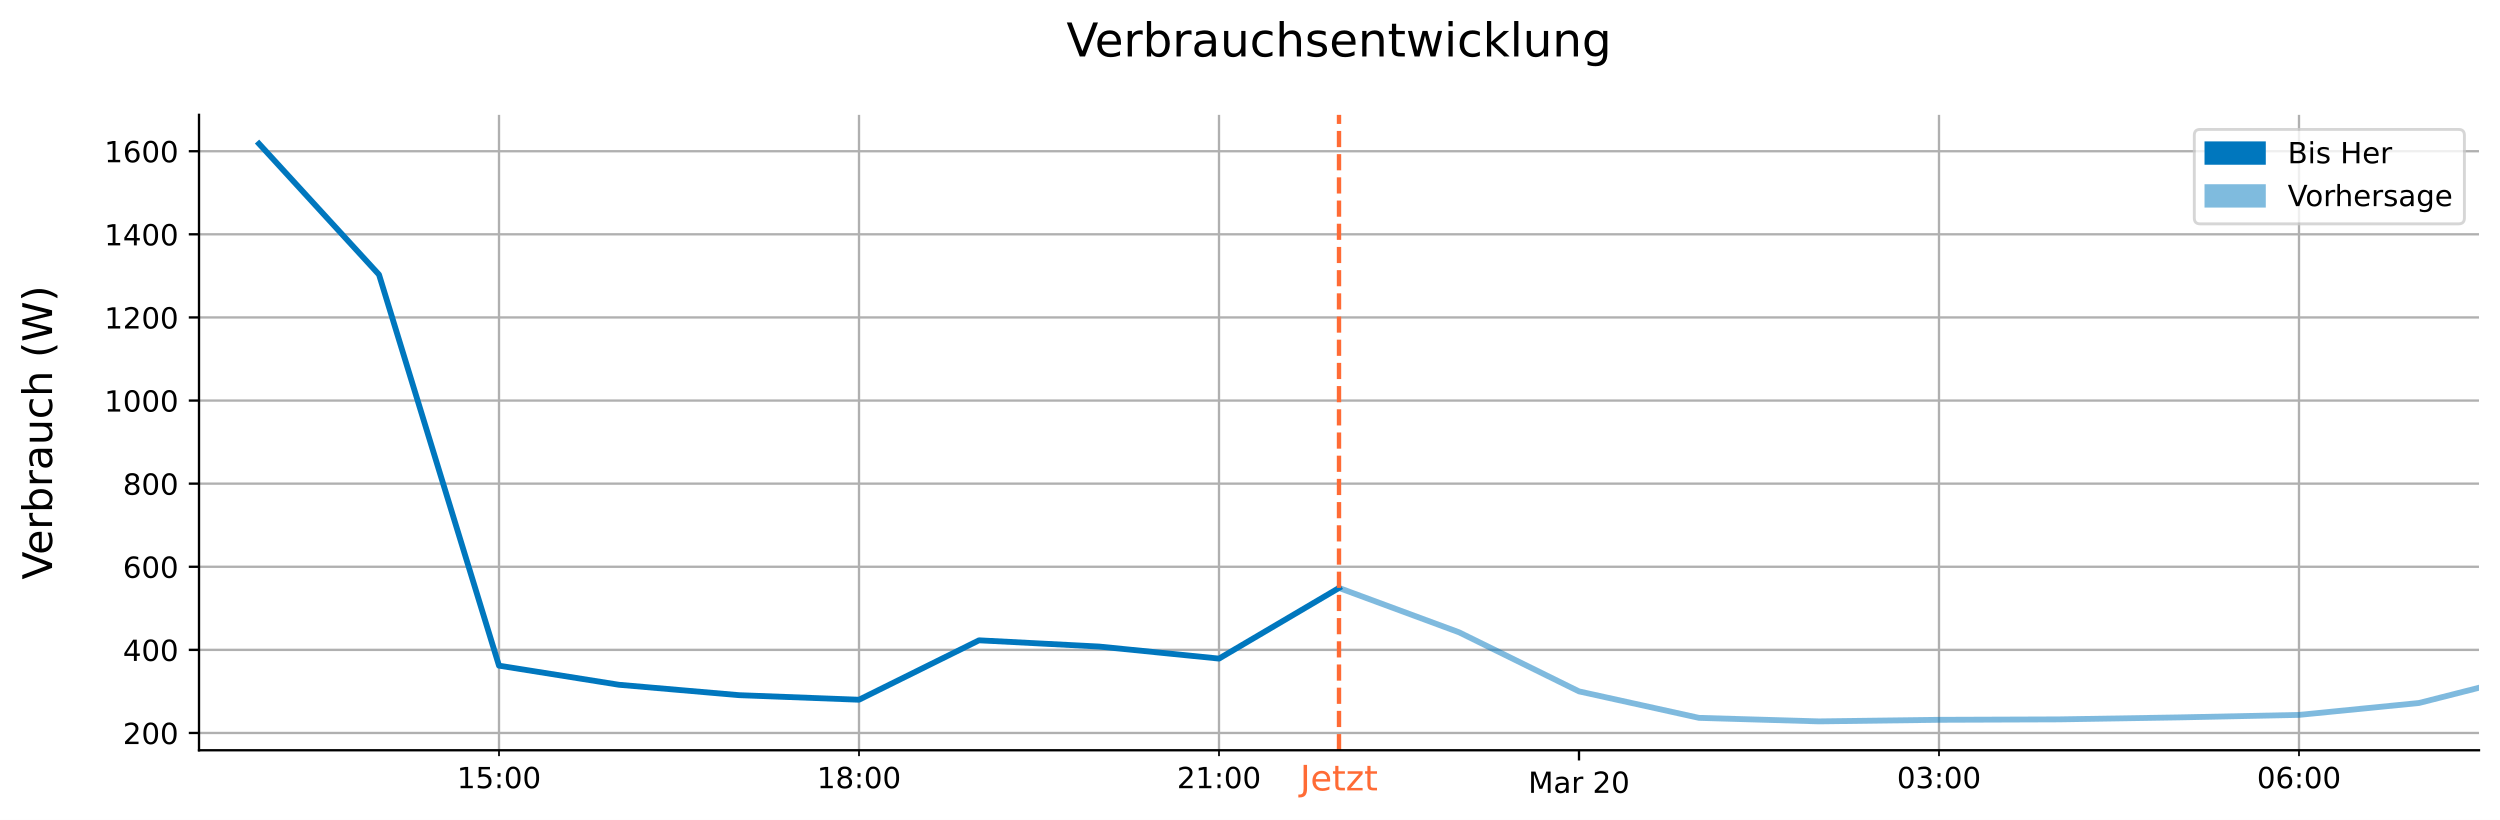
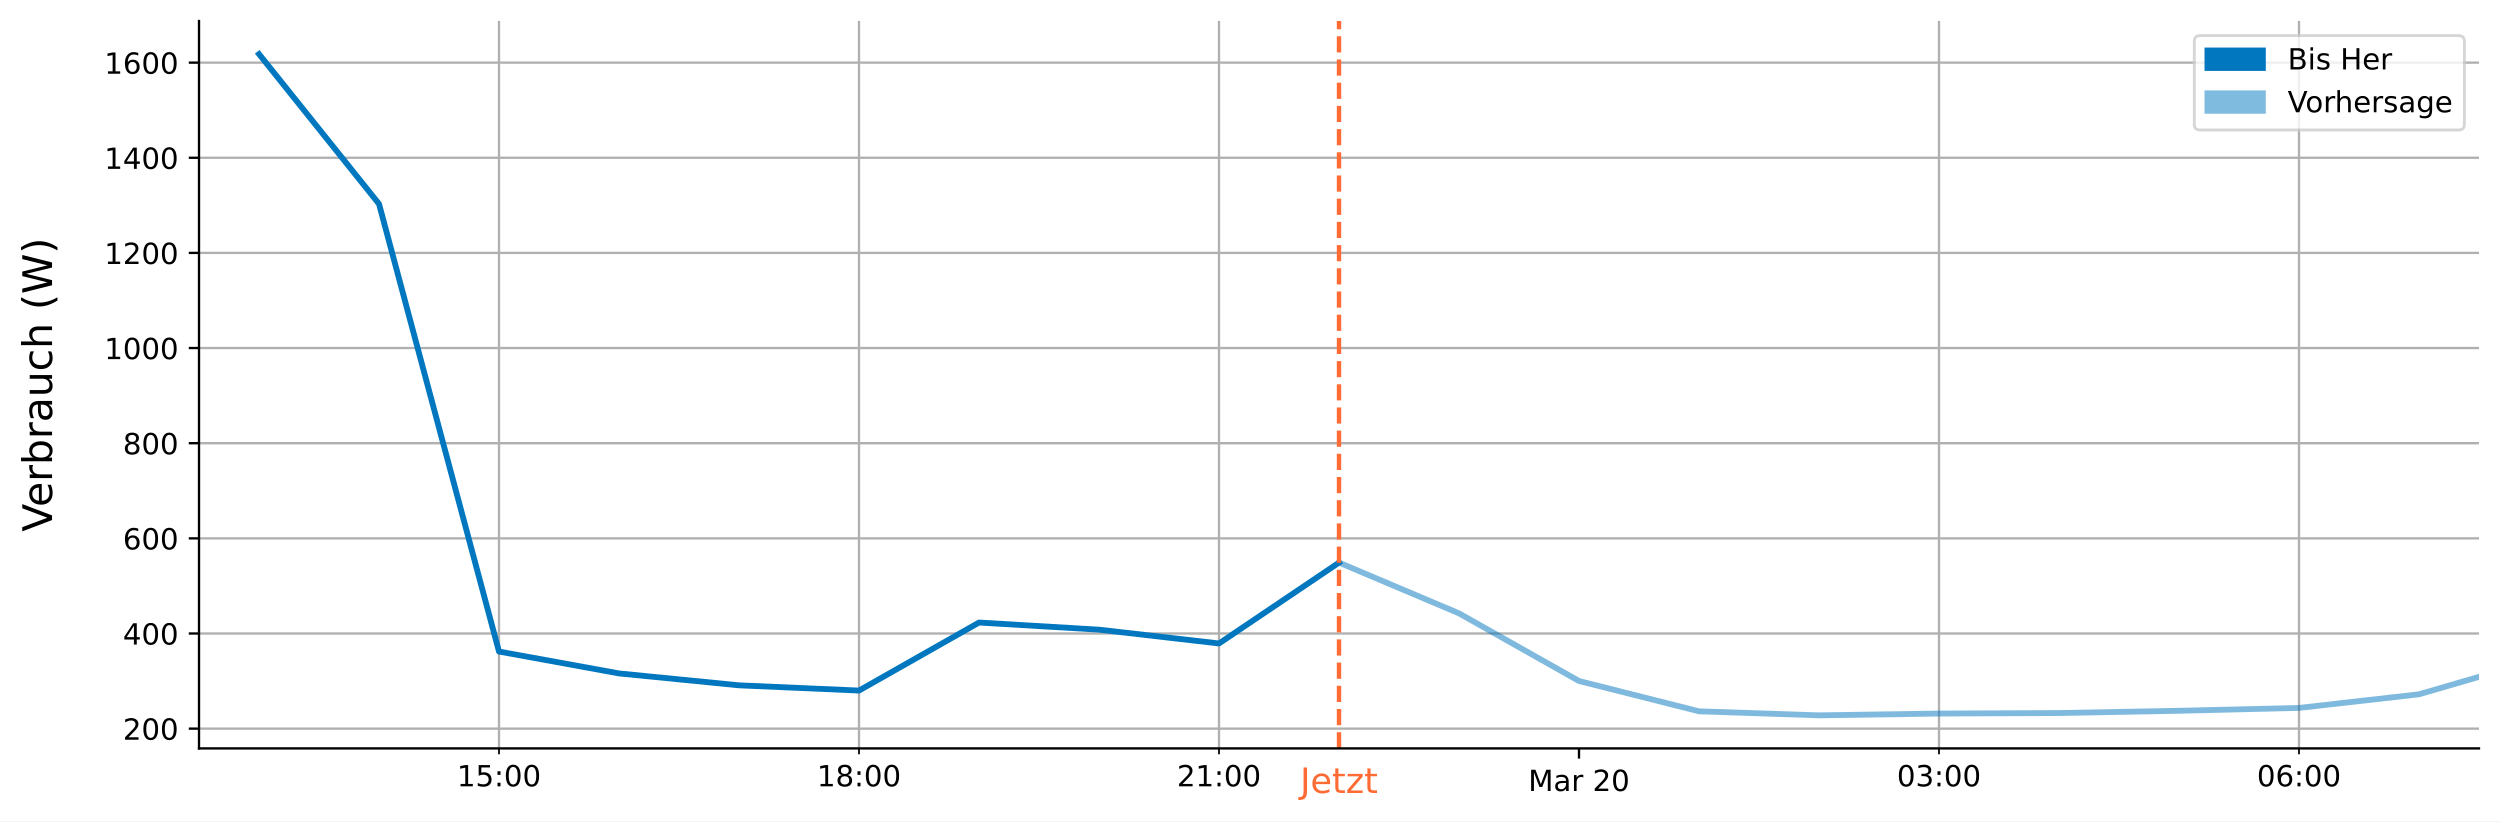
- <svg xmlns="http://www.w3.org/2000/svg" xmlns:xlink="http://www.w3.org/1999/xlink" width="856.739pt" height="280.991pt" viewBox="0 0 856.739 280.991" version="1.1">
+ <svg xmlns="http://www.w3.org/2000/svg" xmlns:xlink="http://www.w3.org/1999/xlink" width="856.739pt" height="281.448pt" viewBox="0 0 856.739 281.448" version="1.1">
  <defs>
    <style type="text/css">*{stroke-linejoin: round; stroke-linecap: butt}</style>
  </defs>
  <g id="figure_1">
    <g id="patch_1">
-       <path d="M 0 280.991  L 856.739 280.991  L 856.739 0  L 0 0  z " style="fill: #ffffff" />
+       <path d="M 0 281.448  L 856.739 281.448  L 856.739 0  L 0 0  z " style="fill: #ffffff" />
    </g>
    <g id="axes_1">
      <g id="patch_2">
-         <path d="M 68.199 257.113  L 849.539 257.113  L 849.539 39.358  L 68.199 39.358  z " style="fill: #ffffff" />
+         <path d="M 68.199 256.476  L 849.539 256.476  L 849.539 7.2  L 68.199 7.2  z " style="fill: #ffffff" />
      </g>
      <g id="matplotlib.axis_1">
        <g id="xtick_1">
          <g id="line2d_1">
            <defs>
-               <path id="mcb08a06482" d="M 0 0  L 0 3.5  " style="stroke: #000000; stroke-width: 0.8" />
-             </defs>
-             <g>
-               <use xlink:href="#mcb08a06482" x="541.116" y="257.113" style="stroke: #000000; stroke-width: 0.8" />
+               <path id="m1401cdac8c" d="M 0 0  L 0 3.5  " style="stroke: #000000; stroke-width: 0.8" />
+             </defs>
+             <g>
+               <use xlink:href="#m1401cdac8c" x="541.116" y="256.476" style="stroke: #000000; stroke-width: 0.8" />
            </g>
          </g>
          <g id="text_1">
-             <g transform="translate(523.7305 271.7115) scale(0.1 -0.1)">
+             <g transform="translate(523.7305 271.074) scale(0.1 -0.1)">
              <defs>
                <path id="DejaVuSans-4d" d="M 628 4666  L 1569 4666  L 2759 1491  L 3956 4666  L 4897 4666  L 4897 0  L 4281 0  L 4281 4097  L 3078 897  L 2444 897  L 1241 4097  L 1241 0  L 628 0  L 628 4666  z " transform="scale(0.015625)" />
                <path id="DejaVuSans-61" d="M 2194 1759  Q 1497 1759 1228 1600  Q 959 1441 959 1056  Q 959 750 1161 570  Q 1363 391 1709 391  Q 2188 391 2477 730  Q 2766 1069 2766 1631  L 2766 1759  L 2194 1759  z M 3341 1997  L 3341 0  L 2766 0  L 2766 531  Q 2569 213 2275 61  Q 1981 -91 1556 -91  Q 1019 -91 701 211  Q 384 513 384 1019  Q 384 1609 779 1909  Q 1175 2209 1959 2209  L 2766 2209  L 2766 2266  Q 2766 2663 2505 2880  Q 2244 3097 1772 3097  Q 1472 3097 1187 3025  Q 903 2953 641 2809  L 641 3341  Q 956 3463 1253 3523  Q 1550 3584 1831 3584  Q 2591 3584 2966 3190  Q 3341 2797 3341 1997  z " transform="scale(0.015625)" />
                <path id="DejaVuSans-72" d="M 2631 2963  Q 2534 3019 2420 3045  Q 2306 3072 2169 3072  Q 1681 3072 1420 2755  Q 1159 2438 1159 1844  L 1159 0  L 581 0  L 581 3500  L 1159 3500  L 1159 2956  Q 1341 3275 1631 3429  Q 1922 3584 2338 3584  Q 2397 3584 2469 3576  Q 2541 3569 2628 3553  L 2631 2963  z " transform="scale(0.015625)" />
                <path id="DejaVuSans-20" transform="scale(0.015625)" />
                <path id="DejaVuSans-32" d="M 1228 531  L 3431 531  L 3431 0  L 469 0  L 469 531  Q 828 903 1448 1529  Q 2069 2156 2228 2338  Q 2531 2678 2651 2914  Q 2772 3150 2772 3378  Q 2772 3750 2511 3984  Q 2250 4219 1831 4219  Q 1534 4219 1204 4116  Q 875 4013 500 3803  L 500 4441  Q 881 4594 1212 4672  Q 1544 4750 1819 4750  Q 2544 4750 2975 4387  Q 3406 4025 3406 3419  Q 3406 3131 3298 2873  Q 3191 2616 2906 2266  Q 2828 2175 2409 1742  Q 1991 1309 1228 531  z " transform="scale(0.015625)" />
                <path id="DejaVuSans-30" d="M 2034 4250  Q 1547 4250 1301 3770  Q 1056 3291 1056 2328  Q 1056 1369 1301 889  Q 1547 409 2034 409  Q 2525 409 2770 889  Q 3016 1369 3016 2328  Q 3016 3291 2770 3770  Q 2525 4250 2034 4250  z M 2034 4750  Q 2819 4750 3233 4129  Q 3647 3509 3647 2328  Q 3647 1150 3233 529  Q 2819 -91 2034 -91  Q 1250 -91 836 529  Q 422 1150 422 2328  Q 422 3509 836 4129  Q 1250 4750 2034 4750  z " transform="scale(0.015625)" />
              </defs>
              <use xlink:href="#DejaVuSans-4d" />
              <use xlink:href="#DejaVuSans-61" x="86.279" />
              <use xlink:href="#DejaVuSans-72" x="147.559" />
              <use xlink:href="#DejaVuSans-20" x="188.672" />
              <use xlink:href="#DejaVuSans-32" x="220.459" />
              <use xlink:href="#DejaVuSans-30" x="284.082" />
            </g>
          </g>
        </g>
        <g id="xtick_2">
          <g id="line2d_2">
-             <path d="M 171.007 257.113  L 171.007 39.358  " clip-path="url(#p13b07ef4dd)" style="fill: none; stroke: #b0b0b0; stroke-width: 0.8; stroke-linecap: square" />
+             <path d="M 171.007 256.476  L 171.007 7.2  " clip-path="url(#pba9320e046)" style="fill: none; stroke: #b0b0b0; stroke-width: 0.8; stroke-linecap: square" />
          </g>
          <g id="line2d_3">
            <defs>
-               <path id="m37082c5b58" d="M 0 0  L 0 2  " style="stroke: #000000; stroke-width: 0.6" />
-             </defs>
-             <g>
-               <use xlink:href="#m37082c5b58" x="171.007" y="257.113" style="stroke: #000000; stroke-width: 0.6" />
+               <path id="mb13da48b11" d="M 0 0  L 0 2  " style="stroke: #000000; stroke-width: 0.6" />
+             </defs>
+             <g>
+               <use xlink:href="#mb13da48b11" x="171.007" y="256.476" style="stroke: #000000; stroke-width: 0.6" />
            </g>
          </g>
          <g id="text_2">
-             <g transform="translate(156.5979 270.1115) scale(0.1 -0.1)">
+             <g transform="translate(156.5979 269.474) scale(0.1 -0.1)">
              <defs>
                <path id="DejaVuSans-31" d="M 794 531  L 1825 531  L 1825 4091  L 703 3866  L 703 4441  L 1819 4666  L 2450 4666  L 2450 531  L 3481 531  L 3481 0  L 794 0  L 794 531  z " transform="scale(0.015625)" />
                <path id="DejaVuSans-35" d="M 691 4666  L 3169 4666  L 3169 4134  L 1269 4134  L 1269 2991  Q 1406 3038 1543 3061  Q 1681 3084 1819 3084  Q 2600 3084 3056 2656  Q 3513 2228 3513 1497  Q 3513 744 3044 326  Q 2575 -91 1722 -91  Q 1428 -91 1123 -41  Q 819 9 494 109  L 494 744  Q 775 591 1075 516  Q 1375 441 1709 441  Q 2250 441 2565 725  Q 2881 1009 2881 1497  Q 2881 1984 2565 2268  Q 2250 2553 1709 2553  Q 1456 2553 1204 2497  Q 953 2441 691 2322  L 691 4666  z " transform="scale(0.015625)" />
                <path id="DejaVuSans-3a" d="M 750 794  L 1409 794  L 1409 0  L 750 0  L 750 794  z M 750 3309  L 1409 3309  L 1409 2516  L 750 2516  L 750 3309  z " transform="scale(0.015625)" />
              </defs>
              <use xlink:href="#DejaVuSans-31" />
              <use xlink:href="#DejaVuSans-35" x="63.623" />
              <use xlink:href="#DejaVuSans-3a" x="127.246" />
              <use xlink:href="#DejaVuSans-30" x="160.938" />
              <use xlink:href="#DejaVuSans-30" x="224.561" />
            </g>
          </g>
        </g>
        <g id="xtick_3">
          <g id="line2d_4">
-             <path d="M 294.377 257.113  L 294.377 39.358  " clip-path="url(#p13b07ef4dd)" style="fill: none; stroke: #b0b0b0; stroke-width: 0.8; stroke-linecap: square" />
+             <path d="M 294.377 256.476  L 294.377 7.2  " clip-path="url(#pba9320e046)" style="fill: none; stroke: #b0b0b0; stroke-width: 0.8; stroke-linecap: square" />
          </g>
          <g id="line2d_5">
            <g>
-               <use xlink:href="#m37082c5b58" x="294.377" y="257.113" style="stroke: #000000; stroke-width: 0.6" />
+               <use xlink:href="#mb13da48b11" x="294.377" y="256.476" style="stroke: #000000; stroke-width: 0.6" />
            </g>
          </g>
          <g id="text_3">
-             <g transform="translate(279.9674 270.1115) scale(0.1 -0.1)">
+             <g transform="translate(279.9674 269.474) scale(0.1 -0.1)">
              <defs>
                <path id="DejaVuSans-38" d="M 2034 2216  Q 1584 2216 1326 1975  Q 1069 1734 1069 1313  Q 1069 891 1326 650  Q 1584 409 2034 409  Q 2484 409 2743 651  Q 3003 894 3003 1313  Q 3003 1734 2745 1975  Q 2488 2216 2034 2216  z M 1403 2484  Q 997 2584 770 2862  Q 544 3141 544 3541  Q 544 4100 942 4425  Q 1341 4750 2034 4750  Q 2731 4750 3128 4425  Q 3525 4100 3525 3541  Q 3525 3141 3298 2862  Q 3072 2584 2669 2484  Q 3125 2378 3379 2068  Q 3634 1759 3634 1313  Q 3634 634 3220 271  Q 2806 -91 2034 -91  Q 1263 -91 848 271  Q 434 634 434 1313  Q 434 1759 690 2068  Q 947 2378 1403 2484  z M 1172 3481  Q 1172 3119 1398 2916  Q 1625 2713 2034 2713  Q 2441 2713 2670 2916  Q 2900 3119 2900 3481  Q 2900 3844 2670 4047  Q 2441 4250 2034 4250  Q 1625 4250 1398 4047  Q 1172 3844 1172 3481  z " transform="scale(0.015625)" />
              </defs>
              <use xlink:href="#DejaVuSans-31" />
              <use xlink:href="#DejaVuSans-38" x="63.623" />
              <use xlink:href="#DejaVuSans-3a" x="127.246" />
              <use xlink:href="#DejaVuSans-30" x="160.938" />
              <use xlink:href="#DejaVuSans-30" x="224.561" />
            </g>
          </g>
        </g>
        <g id="xtick_4">
          <g id="line2d_6">
-             <path d="M 417.746 257.113  L 417.746 39.358  " clip-path="url(#p13b07ef4dd)" style="fill: none; stroke: #b0b0b0; stroke-width: 0.8; stroke-linecap: square" />
+             <path d="M 417.746 256.476  L 417.746 7.2  " clip-path="url(#pba9320e046)" style="fill: none; stroke: #b0b0b0; stroke-width: 0.8; stroke-linecap: square" />
          </g>
          <g id="line2d_7">
            <g>
-               <use xlink:href="#m37082c5b58" x="417.746" y="257.113" style="stroke: #000000; stroke-width: 0.6" />
+               <use xlink:href="#mb13da48b11" x="417.746" y="256.476" style="stroke: #000000; stroke-width: 0.6" />
            </g>
          </g>
          <g id="text_4">
-             <g transform="translate(403.3368 270.1115) scale(0.1 -0.1)">
+             <g transform="translate(403.3368 269.474) scale(0.1 -0.1)">
              <use xlink:href="#DejaVuSans-32" />
              <use xlink:href="#DejaVuSans-31" x="63.623" />
              <use xlink:href="#DejaVuSans-3a" x="127.246" />
              <use xlink:href="#DejaVuSans-30" x="160.938" />
              <use xlink:href="#DejaVuSans-30" x="224.561" />
            </g>
          </g>
        </g>
        <g id="xtick_5">
          <g id="line2d_8">
-             <path d="M 664.485 257.113  L 664.485 39.358  " clip-path="url(#p13b07ef4dd)" style="fill: none; stroke: #b0b0b0; stroke-width: 0.8; stroke-linecap: square" />
+             <path d="M 664.485 256.476  L 664.485 7.2  " clip-path="url(#pba9320e046)" style="fill: none; stroke: #b0b0b0; stroke-width: 0.8; stroke-linecap: square" />
          </g>
          <g id="line2d_9">
            <g>
-               <use xlink:href="#m37082c5b58" x="664.485" y="257.113" style="stroke: #000000; stroke-width: 0.6" />
+               <use xlink:href="#mb13da48b11" x="664.485" y="256.476" style="stroke: #000000; stroke-width: 0.6" />
            </g>
          </g>
          <g id="text_5">
-             <g transform="translate(650.0758 270.1115) scale(0.1 -0.1)">
+             <g transform="translate(650.0758 269.474) scale(0.1 -0.1)">
              <defs>
                <path id="DejaVuSans-33" d="M 2597 2516  Q 3050 2419 3304 2112  Q 3559 1806 3559 1356  Q 3559 666 3084 287  Q 2609 -91 1734 -91  Q 1441 -91 1130 -33  Q 819 25 488 141  L 488 750  Q 750 597 1062 519  Q 1375 441 1716 441  Q 2309 441 2620 675  Q 2931 909 2931 1356  Q 2931 1769 2642 2001  Q 2353 2234 1838 2234  L 1294 2234  L 1294 2753  L 1863 2753  Q 2328 2753 2575 2939  Q 2822 3125 2822 3475  Q 2822 3834 2567 4026  Q 2313 4219 1838 4219  Q 1578 4219 1281 4162  Q 984 4106 628 3988  L 628 4550  Q 988 4650 1302 4700  Q 1616 4750 1894 4750  Q 2613 4750 3031 4423  Q 3450 4097 3450 3541  Q 3450 3153 3228 2886  Q 3006 2619 2597 2516  z " transform="scale(0.015625)" />
              </defs>
              <use xlink:href="#DejaVuSans-30" />
              <use xlink:href="#DejaVuSans-33" x="63.623" />
              <use xlink:href="#DejaVuSans-3a" x="127.246" />
              <use xlink:href="#DejaVuSans-30" x="160.938" />
              <use xlink:href="#DejaVuSans-30" x="224.561" />
            </g>
          </g>
        </g>
        <g id="xtick_6">
          <g id="line2d_10">
-             <path d="M 787.855 257.113  L 787.855 39.358  " clip-path="url(#p13b07ef4dd)" style="fill: none; stroke: #b0b0b0; stroke-width: 0.8; stroke-linecap: square" />
+             <path d="M 787.855 256.476  L 787.855 7.2  " clip-path="url(#pba9320e046)" style="fill: none; stroke: #b0b0b0; stroke-width: 0.8; stroke-linecap: square" />
          </g>
          <g id="line2d_11">
            <g>
-               <use xlink:href="#m37082c5b58" x="787.855" y="257.113" style="stroke: #000000; stroke-width: 0.6" />
+               <use xlink:href="#mb13da48b11" x="787.855" y="256.476" style="stroke: #000000; stroke-width: 0.6" />
            </g>
          </g>
          <g id="text_6">
-             <g transform="translate(773.4453 270.1115) scale(0.1 -0.1)">
+             <g transform="translate(773.4453 269.474) scale(0.1 -0.1)">
              <defs>
                <path id="DejaVuSans-36" d="M 2113 2584  Q 1688 2584 1439 2293  Q 1191 2003 1191 1497  Q 1191 994 1439 701  Q 1688 409 2113 409  Q 2538 409 2786 701  Q 3034 994 3034 1497  Q 3034 2003 2786 2293  Q 2538 2584 2113 2584  z M 3366 4563  L 3366 3988  Q 3128 4100 2886 4159  Q 2644 4219 2406 4219  Q 1781 4219 1451 3797  Q 1122 3375 1075 2522  Q 1259 2794 1537 2939  Q 1816 3084 2150 3084  Q 2853 3084 3261 2657  Q 3669 2231 3669 1497  Q 3669 778 3244 343  Q 2819 -91 2113 -91  Q 1303 -91 875 529  Q 447 1150 447 2328  Q 447 3434 972 4092  Q 1497 4750 2381 4750  Q 2619 4750 2861 4703  Q 3103 4656 3366 4563  z " transform="scale(0.015625)" />
              </defs>
              <use xlink:href="#DejaVuSans-30" />
              <use xlink:href="#DejaVuSans-36" x="63.623" />
              <use xlink:href="#DejaVuSans-3a" x="127.246" />
              <use xlink:href="#DejaVuSans-30" x="160.938" />
              <use xlink:href="#DejaVuSans-30" x="224.561" />
            </g>
          </g>
        </g>
      </g>
      <g id="matplotlib.axis_2">
        <g id="ytick_1">
          <g id="line2d_12">
-             <path d="M 68.199 251.189  L 849.539 251.189  " clip-path="url(#p13b07ef4dd)" style="fill: none; stroke: #b0b0b0; stroke-width: 0.8; stroke-linecap: square" />
+             <path d="M 68.199 249.694  L 849.539 249.694  " clip-path="url(#pba9320e046)" style="fill: none; stroke: #b0b0b0; stroke-width: 0.8; stroke-linecap: square" />
          </g>
          <g id="line2d_13">
            <defs>
-               <path id="m47f213795e" d="M 0 0  L -3.5 0  " style="stroke: #000000; stroke-width: 0.8" />
-             </defs>
-             <g>
-               <use xlink:href="#m47f213795e" x="68.199" y="251.189" style="stroke: #000000; stroke-width: 0.8" />
+               <path id="m5e7cf101d6" d="M 0 0  L -3.5 0  " style="stroke: #000000; stroke-width: 0.8" />
+             </defs>
+             <g>
+               <use xlink:href="#m5e7cf101d6" x="68.199" y="249.694" style="stroke: #000000; stroke-width: 0.8" />
            </g>
          </g>
          <g id="text_7">
-             <g transform="translate(42.11187 254.9881) scale(0.1 -0.1)">
+             <g transform="translate(42.11187 253.4931) scale(0.1 -0.1)">
              <use xlink:href="#DejaVuSans-32" />
              <use xlink:href="#DejaVuSans-30" x="63.623" />
              <use xlink:href="#DejaVuSans-30" x="127.246" />
            </g>
          </g>
        </g>
        <g id="ytick_2">
          <g id="line2d_14">
-             <path d="M 68.199 222.707  L 849.539 222.707  " clip-path="url(#p13b07ef4dd)" style="fill: none; stroke: #b0b0b0; stroke-width: 0.8; stroke-linecap: square" />
+             <path d="M 68.199 217.09  L 849.539 217.09  " clip-path="url(#pba9320e046)" style="fill: none; stroke: #b0b0b0; stroke-width: 0.8; stroke-linecap: square" />
          </g>
          <g id="line2d_15">
            <g>
-               <use xlink:href="#m47f213795e" x="68.199" y="222.707" style="stroke: #000000; stroke-width: 0.8" />
+               <use xlink:href="#m5e7cf101d6" x="68.199" y="217.09" style="stroke: #000000; stroke-width: 0.8" />
            </g>
          </g>
          <g id="text_8">
-             <g transform="translate(42.11187 226.5067) scale(0.1 -0.1)">
+             <g transform="translate(42.11187 220.889) scale(0.1 -0.1)">
              <defs>
                <path id="DejaVuSans-34" d="M 2419 4116  L 825 1625  L 2419 1625  L 2419 4116  z M 2253 4666  L 3047 4666  L 3047 1625  L 3713 1625  L 3713 1100  L 3047 1100  L 3047 0  L 2419 0  L 2419 1100  L 313 1100  L 313 1709  L 2253 4666  z " transform="scale(0.015625)" />
              </defs>
              <use xlink:href="#DejaVuSans-34" />
              <use xlink:href="#DejaVuSans-30" x="63.623" />
              <use xlink:href="#DejaVuSans-30" x="127.246" />
            </g>
          </g>
        </g>
        <g id="ytick_3">
          <g id="line2d_16">
-             <path d="M 68.199 194.226  L 849.539 194.226  " clip-path="url(#p13b07ef4dd)" style="fill: none; stroke: #b0b0b0; stroke-width: 0.8; stroke-linecap: square" />
+             <path d="M 68.199 184.486  L 849.539 184.486  " clip-path="url(#pba9320e046)" style="fill: none; stroke: #b0b0b0; stroke-width: 0.8; stroke-linecap: square" />
          </g>
          <g id="line2d_17">
            <g>
-               <use xlink:href="#m47f213795e" x="68.199" y="194.226" style="stroke: #000000; stroke-width: 0.8" />
+               <use xlink:href="#m5e7cf101d6" x="68.199" y="184.486" style="stroke: #000000; stroke-width: 0.8" />
            </g>
          </g>
          <g id="text_9">
-             <g transform="translate(42.11187 198.0252) scale(0.1 -0.1)">
+             <g transform="translate(42.11187 188.2849) scale(0.1 -0.1)">
              <use xlink:href="#DejaVuSans-36" />
              <use xlink:href="#DejaVuSans-30" x="63.623" />
              <use xlink:href="#DejaVuSans-30" x="127.246" />
            </g>
          </g>
        </g>
        <g id="ytick_4">
          <g id="line2d_18">
-             <path d="M 68.199 165.745  L 849.539 165.745  " clip-path="url(#p13b07ef4dd)" style="fill: none; stroke: #b0b0b0; stroke-width: 0.8; stroke-linecap: square" />
+             <path d="M 68.199 151.882  L 849.539 151.882  " clip-path="url(#pba9320e046)" style="fill: none; stroke: #b0b0b0; stroke-width: 0.8; stroke-linecap: square" />
          </g>
          <g id="line2d_19">
            <g>
-               <use xlink:href="#m47f213795e" x="68.199" y="165.745" style="stroke: #000000; stroke-width: 0.8" />
+               <use xlink:href="#m5e7cf101d6" x="68.199" y="151.882" style="stroke: #000000; stroke-width: 0.8" />
            </g>
          </g>
          <g id="text_10">
-             <g transform="translate(42.11187 169.5438) scale(0.1 -0.1)">
+             <g transform="translate(42.11187 155.6807) scale(0.1 -0.1)">
              <use xlink:href="#DejaVuSans-38" />
              <use xlink:href="#DejaVuSans-30" x="63.623" />
              <use xlink:href="#DejaVuSans-30" x="127.246" />
            </g>
          </g>
        </g>
        <g id="ytick_5">
          <g id="line2d_20">
-             <path d="M 68.199 137.263  L 849.539 137.263  " clip-path="url(#p13b07ef4dd)" style="fill: none; stroke: #b0b0b0; stroke-width: 0.8; stroke-linecap: square" />
+             <path d="M 68.199 119.277  L 849.539 119.277  " clip-path="url(#pba9320e046)" style="fill: none; stroke: #b0b0b0; stroke-width: 0.8; stroke-linecap: square" />
          </g>
          <g id="line2d_21">
            <g>
-               <use xlink:href="#m47f213795e" x="68.199" y="137.263" style="stroke: #000000; stroke-width: 0.8" />
+               <use xlink:href="#m5e7cf101d6" x="68.199" y="119.277" style="stroke: #000000; stroke-width: 0.8" />
            </g>
          </g>
          <g id="text_11">
-             <g transform="translate(35.74938 141.0623) scale(0.1 -0.1)">
+             <g transform="translate(35.74938 123.0766) scale(0.1 -0.1)">
              <use xlink:href="#DejaVuSans-31" />
              <use xlink:href="#DejaVuSans-30" x="63.623" />
              <use xlink:href="#DejaVuSans-30" x="127.246" />
              <use xlink:href="#DejaVuSans-30" x="190.869" />
            </g>
          </g>
        </g>
        <g id="ytick_6">
          <g id="line2d_22">
-             <path d="M 68.199 108.782  L 849.539 108.782  " clip-path="url(#p13b07ef4dd)" style="fill: none; stroke: #b0b0b0; stroke-width: 0.8; stroke-linecap: square" />
+             <path d="M 68.199 86.673  L 849.539 86.673  " clip-path="url(#pba9320e046)" style="fill: none; stroke: #b0b0b0; stroke-width: 0.8; stroke-linecap: square" />
          </g>
          <g id="line2d_23">
            <g>
-               <use xlink:href="#m47f213795e" x="68.199" y="108.782" style="stroke: #000000; stroke-width: 0.8" />
+               <use xlink:href="#m5e7cf101d6" x="68.199" y="86.673" style="stroke: #000000; stroke-width: 0.8" />
            </g>
          </g>
          <g id="text_12">
-             <g transform="translate(35.74938 112.5809) scale(0.1 -0.1)">
+             <g transform="translate(35.74938 90.47252) scale(0.1 -0.1)">
              <use xlink:href="#DejaVuSans-31" />
              <use xlink:href="#DejaVuSans-32" x="63.623" />
              <use xlink:href="#DejaVuSans-30" x="127.246" />
              <use xlink:href="#DejaVuSans-30" x="190.869" />
            </g>
          </g>
        </g>
        <g id="ytick_7">
          <g id="line2d_24">
-             <path d="M 68.199 80.3  L 849.539 80.3  " clip-path="url(#p13b07ef4dd)" style="fill: none; stroke: #b0b0b0; stroke-width: 0.8; stroke-linecap: square" />
+             <path d="M 68.199 54.069  L 849.539 54.069  " clip-path="url(#pba9320e046)" style="fill: none; stroke: #b0b0b0; stroke-width: 0.8; stroke-linecap: square" />
          </g>
          <g id="line2d_25">
            <g>
-               <use xlink:href="#m47f213795e" x="68.199" y="80.3" style="stroke: #000000; stroke-width: 0.8" />
+               <use xlink:href="#m5e7cf101d6" x="68.199" y="54.069" style="stroke: #000000; stroke-width: 0.8" />
            </g>
          </g>
          <g id="text_13">
-             <g transform="translate(35.74938 84.09946) scale(0.1 -0.1)">
+             <g transform="translate(35.74938 57.86841) scale(0.1 -0.1)">
              <use xlink:href="#DejaVuSans-31" />
              <use xlink:href="#DejaVuSans-34" x="63.623" />
              <use xlink:href="#DejaVuSans-30" x="127.246" />
              <use xlink:href="#DejaVuSans-30" x="190.869" />
            </g>
          </g>
        </g>
        <g id="ytick_8">
          <g id="line2d_26">
-             <path d="M 68.199 51.819  L 849.539 51.819  " clip-path="url(#p13b07ef4dd)" style="fill: none; stroke: #b0b0b0; stroke-width: 0.8; stroke-linecap: square" />
+             <path d="M 68.199 21.465  L 849.539 21.465  " clip-path="url(#pba9320e046)" style="fill: none; stroke: #b0b0b0; stroke-width: 0.8; stroke-linecap: square" />
          </g>
          <g id="line2d_27">
            <g>
-               <use xlink:href="#m47f213795e" x="68.199" y="51.819" style="stroke: #000000; stroke-width: 0.8" />
+               <use xlink:href="#m5e7cf101d6" x="68.199" y="21.465" style="stroke: #000000; stroke-width: 0.8" />
            </g>
          </g>
          <g id="text_14">
-             <g transform="translate(35.74938 55.61803) scale(0.1 -0.1)">
+             <g transform="translate(35.74938 25.26429) scale(0.1 -0.1)">
              <use xlink:href="#DejaVuSans-31" />
              <use xlink:href="#DejaVuSans-36" x="63.623" />
              <use xlink:href="#DejaVuSans-30" x="127.246" />
              <use xlink:href="#DejaVuSans-30" x="190.869" />
            </g>
          </g>
        </g>
        <g id="text_15">
-           <g transform="translate(17.83781 198.6068) rotate(-90) scale(0.14 -0.14)">
+           <g transform="translate(17.83781 182.2093) rotate(-90) scale(0.14 -0.14)">
            <defs>
              <path id="DejaVuSans-56" d="M 1831 0  L 50 4666  L 709 4666  L 2188 738  L 3669 4666  L 4325 4666  L 2547 0  L 1831 0  z " transform="scale(0.015625)" />
              <path id="DejaVuSans-65" d="M 3597 1894  L 3597 1613  L 953 1613  Q 991 1019 1311 708  Q 1631 397 2203 397  Q 2534 397 2845 478  Q 3156 559 3463 722  L 3463 178  Q 3153 47 2828 -22  Q 2503 -91 2169 -91  Q 1331 -91 842 396  Q 353 884 353 1716  Q 353 2575 817 3079  Q 1281 3584 2069 3584  Q 2775 3584 3186 3129  Q 3597 2675 3597 1894  z M 3022 2063  Q 3016 2534 2758 2815  Q 2500 3097 2075 3097  Q 1594 3097 1305 2825  Q 1016 2553 972 2059  L 3022 2063  z " transform="scale(0.015625)" />
              <path id="DejaVuSans-62" d="M 3116 1747  Q 3116 2381 2855 2742  Q 2594 3103 2138 3103  Q 1681 3103 1420 2742  Q 1159 2381 1159 1747  Q 1159 1113 1420 752  Q 1681 391 2138 391  Q 2594 391 2855 752  Q 3116 1113 3116 1747  z M 1159 2969  Q 1341 3281 1617 3432  Q 1894 3584 2278 3584  Q 2916 3584 3314 3078  Q 3713 2572 3713 1747  Q 3713 922 3314 415  Q 2916 -91 2278 -91  Q 1894 -91 1617 61  Q 1341 213 1159 525  L 1159 0  L 581 0  L 581 4863  L 1159 4863  L 1159 2969  z " transform="scale(0.015625)" />
              <path id="DejaVuSans-75" d="M 544 1381  L 544 3500  L 1119 3500  L 1119 1403  Q 1119 906 1312 657  Q 1506 409 1894 409  Q 2359 409 2629 706  Q 2900 1003 2900 1516  L 2900 3500  L 3475 3500  L 3475 0  L 2900 0  L 2900 538  Q 2691 219 2414 64  Q 2138 -91 1772 -91  Q 1169 -91 856 284  Q 544 659 544 1381  z M 1991 3584  L 1991 3584  z " transform="scale(0.015625)" />
              <path id="DejaVuSans-63" d="M 3122 3366  L 3122 2828  Q 2878 2963 2633 3030  Q 2388 3097 2138 3097  Q 1578 3097 1268 2742  Q 959 2388 959 1747  Q 959 1106 1268 751  Q 1578 397 2138 397  Q 2388 397 2633 464  Q 2878 531 3122 666  L 3122 134  Q 2881 22 2623 -34  Q 2366 -91 2075 -91  Q 1284 -91 818 406  Q 353 903 353 1747  Q 353 2603 823 3093  Q 1294 3584 2113 3584  Q 2378 3584 2631 3529  Q 2884 3475 3122 3366  z " transform="scale(0.015625)" />
              <path id="DejaVuSans-68" d="M 3513 2113  L 3513 0  L 2938 0  L 2938 2094  Q 2938 2591 2744 2837  Q 2550 3084 2163 3084  Q 1697 3084 1428 2787  Q 1159 2491 1159 1978  L 1159 0  L 581 0  L 581 4863  L 1159 4863  L 1159 2956  Q 1366 3272 1645 3428  Q 1925 3584 2291 3584  Q 2894 3584 3203 3211  Q 3513 2838 3513 2113  z " transform="scale(0.015625)" />
              <path id="DejaVuSans-28" d="M 1984 4856  Q 1566 4138 1362 3434  Q 1159 2731 1159 2009  Q 1159 1288 1364 580  Q 1569 -128 1984 -844  L 1484 -844  Q 1016 -109 783 600  Q 550 1309 550 2009  Q 550 2706 781 3412  Q 1013 4119 1484 4856  L 1984 4856  z " transform="scale(0.015625)" />
              <path id="DejaVuSans-57" d="M 213 4666  L 850 4666  L 1831 722  L 2809 4666  L 3519 4666  L 4500 722  L 5478 4666  L 6119 4666  L 4947 0  L 4153 0  L 3169 4050  L 2175 0  L 1381 0  L 213 4666  z " transform="scale(0.015625)" />
              <path id="DejaVuSans-29" d="M 513 4856  L 1013 4856  Q 1481 4119 1714 3412  Q 1947 2706 1947 2009  Q 1947 1309 1714 600  Q 1481 -109 1013 -844  L 513 -844  Q 928 -128 1133 580  Q 1338 1288 1338 2009  Q 1338 2731 1133 3434  Q 928 4138 513 4856  z " transform="scale(0.015625)" />
            </defs>
            <use xlink:href="#DejaVuSans-56" />
            <use xlink:href="#DejaVuSans-65" x="60.658" />
            <use xlink:href="#DejaVuSans-72" x="122.182" />
            <use xlink:href="#DejaVuSans-62" x="163.295" />
            <use xlink:href="#DejaVuSans-72" x="226.771" />
            <use xlink:href="#DejaVuSans-61" x="267.885" />
            <use xlink:href="#DejaVuSans-75" x="329.164" />
            <use xlink:href="#DejaVuSans-63" x="392.543" />
            <use xlink:href="#DejaVuSans-68" x="447.523" />
            <use xlink:href="#DejaVuSans-20" x="510.902" />
            <use xlink:href="#DejaVuSans-28" x="542.689" />
            <use xlink:href="#DejaVuSans-57" x="581.703" />
            <use xlink:href="#DejaVuSans-29" x="680.58" />
          </g>
        </g>
      </g>
      <g id="line2d_28">
-         <path d="M 88.761 49.255  L 129.884 94.114  L 171.007 228.119  L 212.13 234.67  L 253.254 238.23  L 294.377 239.796  L 335.5 219.432  L 376.623 221.568  L 417.746 225.698  L 458.869 201.489  " clip-path="url(#p13b07ef4dd)" style="fill: none; stroke: #0077be; stroke-width: 2; stroke-linecap: square" />
+         <path d="M 88.761 18.531  L 129.884 69.882  L 171.007 223.285  L 212.13 230.783  L 253.254 234.859  L 294.377 236.652  L 335.5 213.34  L 376.623 215.786  L 417.746 220.513  L 458.869 192.8  " clip-path="url(#pba9320e046)" style="fill: none; stroke: #0077be; stroke-width: 2; stroke-linecap: square" />
      </g>
      <g id="line2d_29">
-         <path d="M 458.869 201.489  L 499.993 216.681  L 541.116 236.936  L 582.239 246.009  L 623.362 247.215  L 664.485 246.677  L 705.608 246.525  L 746.731 245.85  L 787.855 244.991  L 828.978 240.913  L 857.739 233.605  " clip-path="url(#p13b07ef4dd)" style="fill: none; stroke: #0077be; stroke-opacity: 0.5; stroke-width: 2; stroke-linecap: square" />
+         <path d="M 458.869 192.8  L 499.993 210.191  L 541.116 233.378  L 582.239 243.764  L 623.362 245.145  L 664.485 244.529  L 705.608 244.354  L 746.731 243.583  L 787.855 242.599  L 828.978 237.93  L 857.739 229.565  " clip-path="url(#pba9320e046)" style="fill: none; stroke: #0077be; stroke-opacity: 0.5; stroke-width: 2; stroke-linecap: square" />
      </g>
      <g id="line2d_30">
-         <path d="M 458.869 257.113  L 458.869 39.358  " clip-path="url(#p13b07ef4dd)" style="fill: none; stroke-dasharray: 5.55,2.4; stroke-dashoffset: 0; stroke: #ff6b35; stroke-width: 1.5" />
+         <path d="M 458.869 256.476  L 458.869 7.2  " clip-path="url(#pba9320e046)" style="fill: none; stroke-dasharray: 5.55,2.4; stroke-dashoffset: 0; stroke: #ff6b35; stroke-width: 1.5" />
      </g>
      <g id="patch_3">
-         <path d="M 68.199 257.113  L 68.199 39.358  " style="fill: none; stroke: #000000; stroke-width: 0.8; stroke-linejoin: miter; stroke-linecap: square" />
+         <path d="M 68.199 256.476  L 68.199 7.2  " style="fill: none; stroke: #000000; stroke-width: 0.8; stroke-linejoin: miter; stroke-linecap: square" />
      </g>
      <g id="patch_4">
-         <path d="M 68.199 257.113  L 849.539 257.113  " style="fill: none; stroke: #000000; stroke-width: 0.8; stroke-linejoin: miter; stroke-linecap: square" />
+         <path d="M 68.199 256.476  L 849.539 256.476  " style="fill: none; stroke: #000000; stroke-width: 0.8; stroke-linejoin: miter; stroke-linecap: square" />
      </g>
      <g id="text_16">
-         <g style="fill: #ff6b35" transform="translate(445.5541 270.8765) scale(0.12 -0.12)">
+         <g style="fill: #ff6b35" transform="translate(445.5541 271.752) scale(0.12 -0.12)">
          <defs>
            <path id="DejaVuSans-4a" d="M 628 4666  L 1259 4666  L 1259 325  Q 1259 -519 939 -900  Q 619 -1281 -91 -1281  L -331 -1281  L -331 -750  L -134 -750  Q 284 -750 456 -515  Q 628 -281 628 325  L 628 4666  z " transform="scale(0.015625)" />
            <path id="DejaVuSans-74" d="M 1172 4494  L 1172 3500  L 2356 3500  L 2356 3053  L 1172 3053  L 1172 1153  Q 1172 725 1289 603  Q 1406 481 1766 481  L 2356 481  L 2356 0  L 1766 0  Q 1100 0 847 248  Q 594 497 594 1153  L 594 3053  L 172 3053  L 172 3500  L 594 3500  L 594 4494  L 1172 4494  z " transform="scale(0.015625)" />
            <path id="DejaVuSans-7a" d="M 353 3500  L 3084 3500  L 3084 2975  L 922 459  L 3084 459  L 3084 0  L 275 0  L 275 525  L 2438 3041  L 353 3041  L 353 3500  z " transform="scale(0.015625)" />
          </defs>
          <use xlink:href="#DejaVuSans-4a" />
          <use xlink:href="#DejaVuSans-65" x="29.492" />
          <use xlink:href="#DejaVuSans-74" x="91.016" />
          <use xlink:href="#DejaVuSans-7a" x="130.225" />
          <use xlink:href="#DejaVuSans-74" x="182.715" />
        </g>
      </g>
-       <g id="text_17">
-         <g transform="translate(365.4631 19.3575) scale(0.16 -0.16)">
-           <defs>
-             <path id="DejaVuSans-73" d="M 2834 3397  L 2834 2853  Q 2591 2978 2328 3040  Q 2066 3103 1784 3103  Q 1356 3103 1142 2972  Q 928 2841 928 2578  Q 928 2378 1081 2264  Q 1234 2150 1697 2047  L 1894 2003  Q 2506 1872 2764 1633  Q 3022 1394 3022 966  Q 3022 478 2636 193  Q 2250 -91 1575 -91  Q 1294 -91 989 -36  Q 684 19 347 128  L 347 722  Q 666 556 975 473  Q 1284 391 1588 391  Q 1994 391 2212 530  Q 2431 669 2431 922  Q 2431 1156 2273 1281  Q 2116 1406 1581 1522  L 1381 1569  Q 847 1681 609 1914  Q 372 2147 372 2553  Q 372 3047 722 3315  Q 1072 3584 1716 3584  Q 2034 3584 2315 3537  Q 2597 3491 2834 3397  z " transform="scale(0.015625)" />
-             <path id="DejaVuSans-6e" d="M 3513 2113  L 3513 0  L 2938 0  L 2938 2094  Q 2938 2591 2744 2837  Q 2550 3084 2163 3084  Q 1697 3084 1428 2787  Q 1159 2491 1159 1978  L 1159 0  L 581 0  L 581 3500  L 1159 3500  L 1159 2956  Q 1366 3272 1645 3428  Q 1925 3584 2291 3584  Q 2894 3584 3203 3211  Q 3513 2838 3513 2113  z " transform="scale(0.015625)" />
-             <path id="DejaVuSans-77" d="M 269 3500  L 844 3500  L 1563 769  L 2278 3500  L 2956 3500  L 3675 769  L 4391 3500  L 4966 3500  L 4050 0  L 3372 0  L 2619 2869  L 1863 0  L 1184 0  L 269 3500  z " transform="scale(0.015625)" />
-             <path id="DejaVuSans-69" d="M 603 3500  L 1178 3500  L 1178 0  L 603 0  L 603 3500  z M 603 4863  L 1178 4863  L 1178 4134  L 603 4134  L 603 4863  z " transform="scale(0.015625)" />
-             <path id="DejaVuSans-6b" d="M 581 4863  L 1159 4863  L 1159 1991  L 2875 3500  L 3609 3500  L 1753 1863  L 3688 0  L 2938 0  L 1159 1709  L 1159 0  L 581 0  L 581 4863  z " transform="scale(0.015625)" />
-             <path id="DejaVuSans-6c" d="M 603 4863  L 1178 4863  L 1178 0  L 603 0  L 603 4863  z " transform="scale(0.015625)" />
-             <path id="DejaVuSans-67" d="M 2906 1791  Q 2906 2416 2648 2759  Q 2391 3103 1925 3103  Q 1463 3103 1205 2759  Q 947 2416 947 1791  Q 947 1169 1205 825  Q 1463 481 1925 481  Q 2391 481 2648 825  Q 2906 1169 2906 1791  z M 3481 434  Q 3481 -459 3084 -895  Q 2688 -1331 1869 -1331  Q 1566 -1331 1297 -1286  Q 1028 -1241 775 -1147  L 775 -588  Q 1028 -725 1275 -790  Q 1522 -856 1778 -856  Q 2344 -856 2625 -561  Q 2906 -266 2906 331  L 2906 616  Q 2728 306 2450 153  Q 2172 0 1784 0  Q 1141 0 747 490  Q 353 981 353 1791  Q 353 2603 747 3093  Q 1141 3584 1784 3584  Q 2172 3584 2450 3431  Q 2728 3278 2906 2969  L 2906 3500  L 3481 3500  L 3481 434  z " transform="scale(0.015625)" />
-           </defs>
-           <use xlink:href="#DejaVuSans-56" />
-           <use xlink:href="#DejaVuSans-65" x="60.658" />
-           <use xlink:href="#DejaVuSans-72" x="122.182" />
-           <use xlink:href="#DejaVuSans-62" x="163.295" />
-           <use xlink:href="#DejaVuSans-72" x="226.771" />
-           <use xlink:href="#DejaVuSans-61" x="267.885" />
-           <use xlink:href="#DejaVuSans-75" x="329.164" />
-           <use xlink:href="#DejaVuSans-63" x="392.543" />
-           <use xlink:href="#DejaVuSans-68" x="447.523" />
-           <use xlink:href="#DejaVuSans-73" x="510.902" />
-           <use xlink:href="#DejaVuSans-65" x="563.002" />
-           <use xlink:href="#DejaVuSans-6e" x="624.525" />
-           <use xlink:href="#DejaVuSans-74" x="687.904" />
-           <use xlink:href="#DejaVuSans-77" x="727.113" />
-           <use xlink:href="#DejaVuSans-69" x="808.9" />
-           <use xlink:href="#DejaVuSans-63" x="836.684" />
-           <use xlink:href="#DejaVuSans-6b" x="891.664" />
-           <use xlink:href="#DejaVuSans-6c" x="949.574" />
-           <use xlink:href="#DejaVuSans-75" x="977.357" />
-           <use xlink:href="#DejaVuSans-6e" x="1040.736" />
-           <use xlink:href="#DejaVuSans-67" x="1104.115" />
-         </g>
-       </g>
      <g id="legend_1">
        <g id="patch_5">
-           <path d="M 753.978 76.714  L 842.539 76.714  Q 844.539 76.714 844.539 74.714  L 844.539 46.358  Q 844.539 44.358 842.539 44.358  L 753.978 44.358  Q 751.978 44.358 751.978 46.358  L 751.978 74.714  Q 751.978 76.714 753.978 76.714  z " style="fill: #ffffff; opacity: 0.8; stroke: #cccccc; stroke-linejoin: miter" />
+           <path d="M 753.978 44.556  L 842.539 44.556  Q 844.539 44.556 844.539 42.556  L 844.539 14.2  Q 844.539 12.2 842.539 12.2  L 753.978 12.2  Q 751.978 12.2 751.978 14.2  L 751.978 42.556  Q 751.978 44.556 753.978 44.556  z " style="fill: #ffffff; opacity: 0.8; stroke: #cccccc; stroke-linejoin: miter" />
        </g>
        <g id="patch_6">
-           <path d="M 755.978 55.956  L 775.978 55.956  L 775.978 48.956  L 755.978 48.956  z " style="fill: #0077be; stroke: #0077be; stroke-linejoin: miter" />
-         </g>
-         <g id="text_18">
-           <g transform="translate(783.9784 55.95594) scale(0.1 -0.1)">
+           <path d="M 755.978 23.798  L 775.978 23.798  L 775.978 16.798  L 755.978 16.798  z " style="fill: #0077be; stroke: #0077be; stroke-linejoin: miter" />
+         </g>
+         <g id="text_17">
+           <g transform="translate(783.9784 23.79844) scale(0.1 -0.1)">
            <defs>
              <path id="DejaVuSans-42" d="M 1259 2228  L 1259 519  L 2272 519  Q 2781 519 3026 730  Q 3272 941 3272 1375  Q 3272 1813 3026 2020  Q 2781 2228 2272 2228  L 1259 2228  z M 1259 4147  L 1259 2741  L 2194 2741  Q 2656 2741 2882 2914  Q 3109 3088 3109 3444  Q 3109 3797 2882 3972  Q 2656 4147 2194 4147  L 1259 4147  z M 628 4666  L 2241 4666  Q 2963 4666 3353 4366  Q 3744 4066 3744 3513  Q 3744 3084 3544 2831  Q 3344 2578 2956 2516  Q 3422 2416 3680 2098  Q 3938 1781 3938 1306  Q 3938 681 3513 340  Q 3088 0 2303 0  L 628 0  L 628 4666  z " transform="scale(0.015625)" />
+               <path id="DejaVuSans-69" d="M 603 3500  L 1178 3500  L 1178 0  L 603 0  L 603 3500  z M 603 4863  L 1178 4863  L 1178 4134  L 603 4134  L 603 4863  z " transform="scale(0.015625)" />
+               <path id="DejaVuSans-73" d="M 2834 3397  L 2834 2853  Q 2591 2978 2328 3040  Q 2066 3103 1784 3103  Q 1356 3103 1142 2972  Q 928 2841 928 2578  Q 928 2378 1081 2264  Q 1234 2150 1697 2047  L 1894 2003  Q 2506 1872 2764 1633  Q 3022 1394 3022 966  Q 3022 478 2636 193  Q 2250 -91 1575 -91  Q 1294 -91 989 -36  Q 684 19 347 128  L 347 722  Q 666 556 975 473  Q 1284 391 1588 391  Q 1994 391 2212 530  Q 2431 669 2431 922  Q 2431 1156 2273 1281  Q 2116 1406 1581 1522  L 1381 1569  Q 847 1681 609 1914  Q 372 2147 372 2553  Q 372 3047 722 3315  Q 1072 3584 1716 3584  Q 2034 3584 2315 3537  Q 2597 3491 2834 3397  z " transform="scale(0.015625)" />
              <path id="DejaVuSans-48" d="M 628 4666  L 1259 4666  L 1259 2753  L 3553 2753  L 3553 4666  L 4184 4666  L 4184 0  L 3553 0  L 3553 2222  L 1259 2222  L 1259 0  L 628 0  L 628 4666  z " transform="scale(0.015625)" />
            </defs>
            <use xlink:href="#DejaVuSans-42" />
            <use xlink:href="#DejaVuSans-69" x="68.604" />
            <use xlink:href="#DejaVuSans-73" x="96.387" />
            <use xlink:href="#DejaVuSans-20" x="148.486" />
            <use xlink:href="#DejaVuSans-48" x="180.273" />
            <use xlink:href="#DejaVuSans-65" x="255.469" />
            <use xlink:href="#DejaVuSans-72" x="316.992" />
          </g>
        </g>
        <g id="patch_7">
-           <path d="M 755.978 70.634  L 775.978 70.634  L 775.978 63.634  L 755.978 63.634  z " style="fill: #0077be; opacity: 0.5; stroke: #0077be; stroke-linejoin: miter" />
-         </g>
-         <g id="text_19">
-           <g transform="translate(783.9784 70.63406) scale(0.1 -0.1)">
+           <path d="M 755.978 38.477  L 775.978 38.477  L 775.978 31.477  L 755.978 31.477  z " style="fill: #0077be; opacity: 0.5; stroke: #0077be; stroke-linejoin: miter" />
+         </g>
+         <g id="text_18">
+           <g transform="translate(783.9784 38.47656) scale(0.1 -0.1)">
            <defs>
              <path id="DejaVuSans-6f" d="M 1959 3097  Q 1497 3097 1228 2736  Q 959 2375 959 1747  Q 959 1119 1226 758  Q 1494 397 1959 397  Q 2419 397 2687 759  Q 2956 1122 2956 1747  Q 2956 2369 2687 2733  Q 2419 3097 1959 3097  z M 1959 3584  Q 2709 3584 3137 3096  Q 3566 2609 3566 1747  Q 3566 888 3137 398  Q 2709 -91 1959 -91  Q 1206 -91 779 398  Q 353 888 353 1747  Q 353 2609 779 3096  Q 1206 3584 1959 3584  z " transform="scale(0.015625)" />
+               <path id="DejaVuSans-67" d="M 2906 1791  Q 2906 2416 2648 2759  Q 2391 3103 1925 3103  Q 1463 3103 1205 2759  Q 947 2416 947 1791  Q 947 1169 1205 825  Q 1463 481 1925 481  Q 2391 481 2648 825  Q 2906 1169 2906 1791  z M 3481 434  Q 3481 -459 3084 -895  Q 2688 -1331 1869 -1331  Q 1566 -1331 1297 -1286  Q 1028 -1241 775 -1147  L 775 -588  Q 1028 -725 1275 -790  Q 1522 -856 1778 -856  Q 2344 -856 2625 -561  Q 2906 -266 2906 331  L 2906 616  Q 2728 306 2450 153  Q 2172 0 1784 0  Q 1141 0 747 490  Q 353 981 353 1791  Q 353 2603 747 3093  Q 1141 3584 1784 3584  Q 2172 3584 2450 3431  Q 2728 3278 2906 2969  L 2906 3500  L 3481 3500  L 3481 434  z " transform="scale(0.015625)" />
            </defs>
            <use xlink:href="#DejaVuSans-56" />
            <use xlink:href="#DejaVuSans-6f" x="60.658" />
            <use xlink:href="#DejaVuSans-72" x="121.84" />
            <use xlink:href="#DejaVuSans-68" x="161.203" />
            <use xlink:href="#DejaVuSans-65" x="224.582" />
            <use xlink:href="#DejaVuSans-72" x="286.105" />
            <use xlink:href="#DejaVuSans-73" x="327.219" />
            <use xlink:href="#DejaVuSans-61" x="379.318" />
            <use xlink:href="#DejaVuSans-67" x="440.598" />
            <use xlink:href="#DejaVuSans-65" x="504.074" />
          </g>
        </g>
      </g>
    </g>
  </g>
  <defs>
-     <clipPath id="p13b07ef4dd">
-       <rect x="68.199" y="39.358" width="781.34" height="217.756" />
+     <clipPath id="pba9320e046">
+       <rect x="68.199" y="7.2" width="781.34" height="249.276" />
    </clipPath>
  </defs>
</svg>
